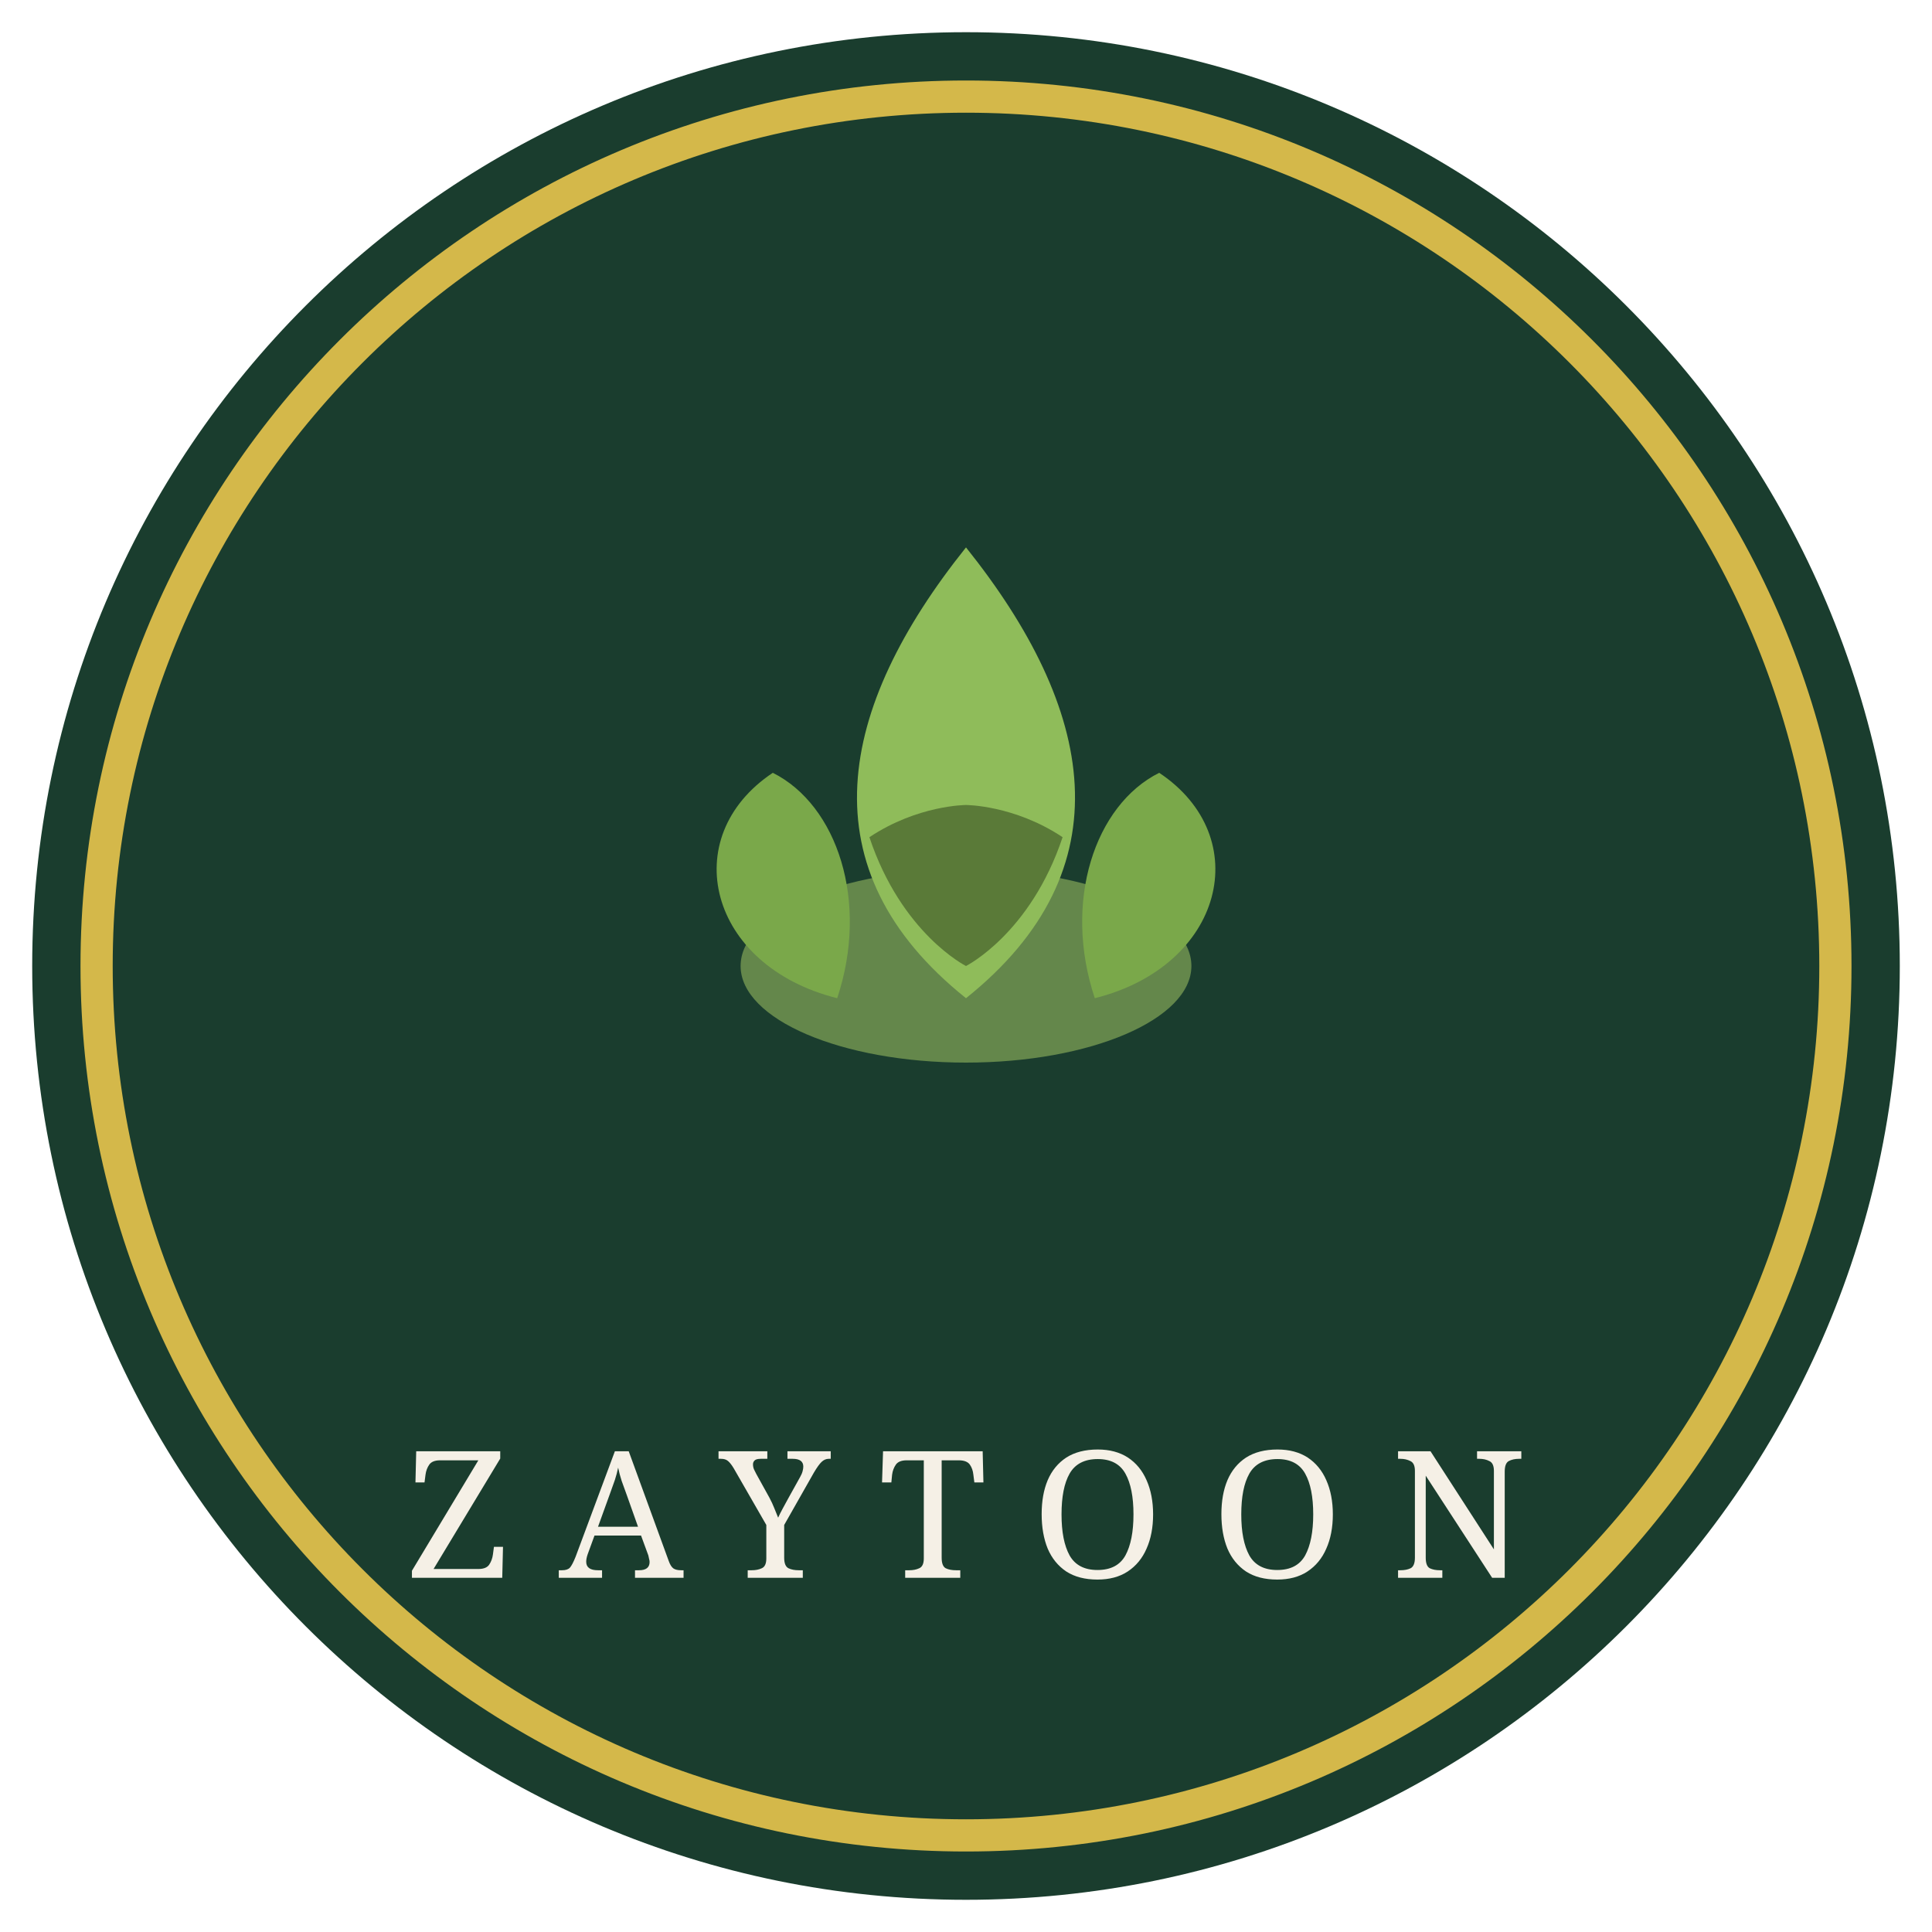
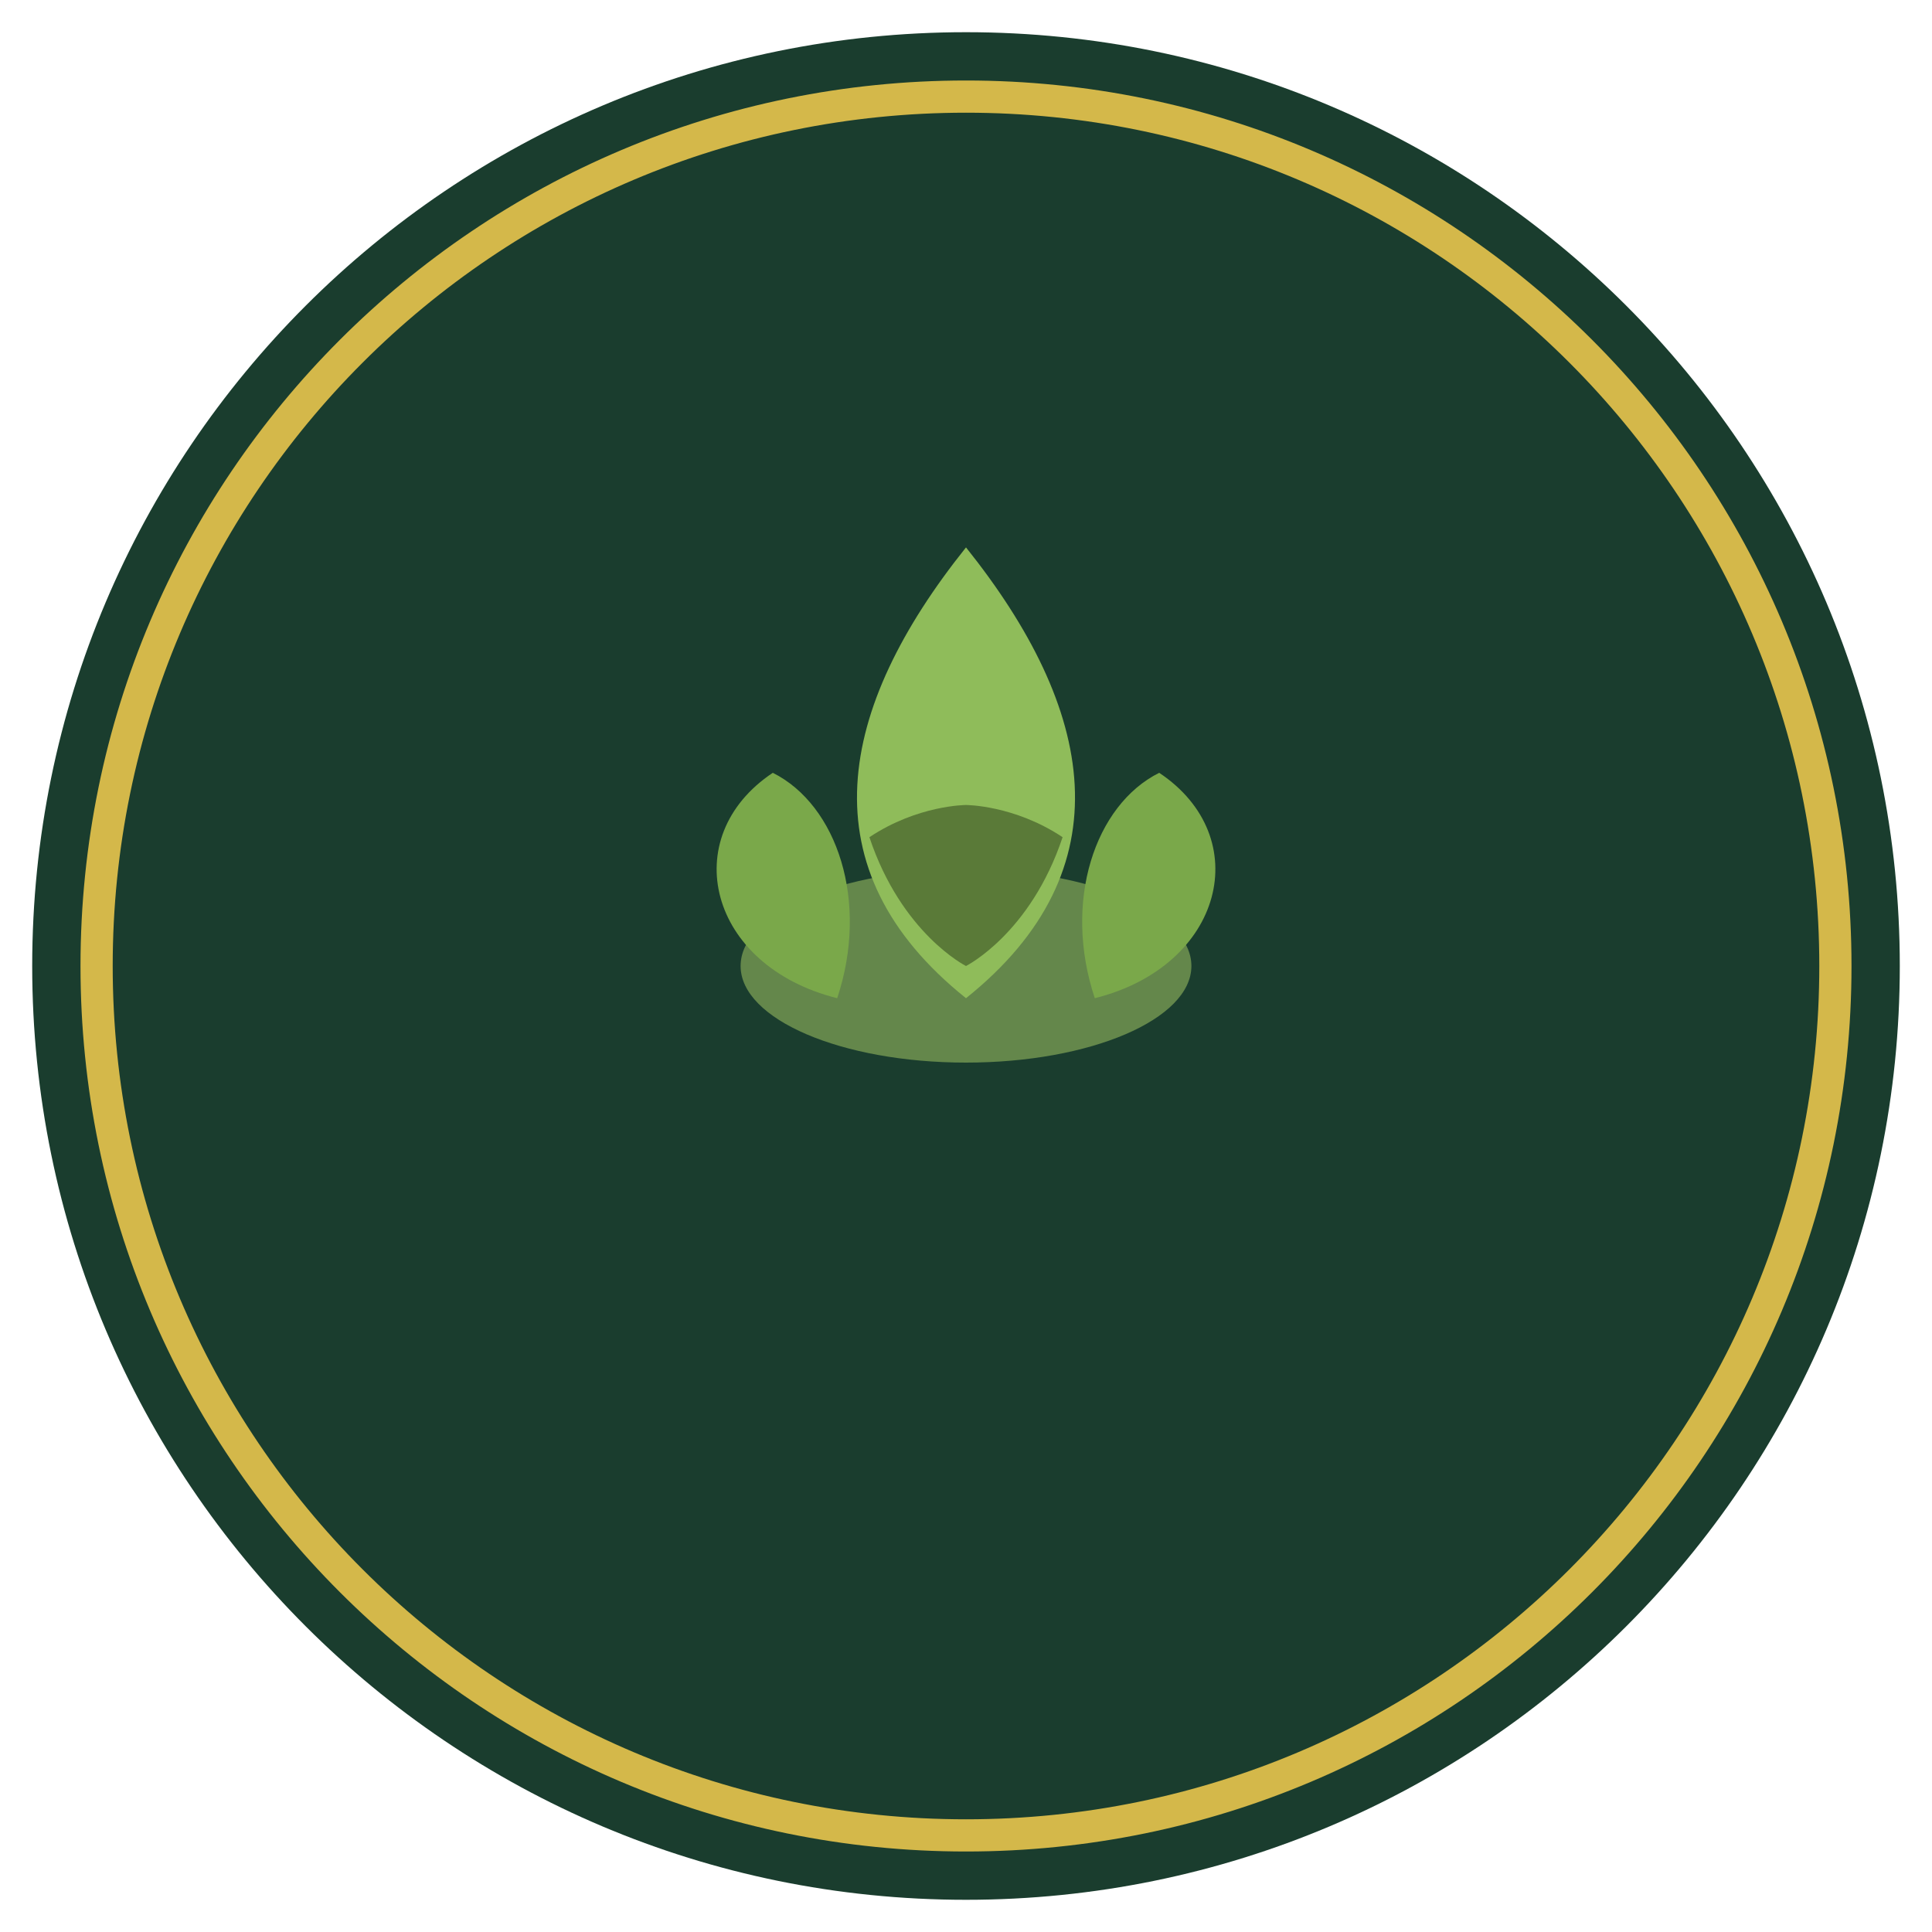
- <svg xmlns="http://www.w3.org/2000/svg" viewBox="0 0 120 120" role="img" aria-label="Zaytoon">
+ <svg xmlns="http://www.w3.org/2000/svg" viewBox="0 0 120 120" role="img" aria-label="Talerzyki">
  <circle cx="60" cy="60" r="58" fill="#1a3d2e" />
  <circle cx="60" cy="60" r="54" fill="none" stroke="#d4b84a" stroke-width="2" />
  <g transform="translate(60 52)" fill="#f5f0e6">
    <ellipse cx="0" cy="8" rx="14" ry="6" fill="#6b8f4e" opacity="0.9" />
    <path d="M0-18 C-8-8 -10 2 0 10 C10 2 8-8 0-18Z" fill="#8fbc5a" />
    <path d="M-12-4 C-18 0 -16 8 -8 10 C-6 4 -8-2 -12-4Z" fill="#7aa84a" />
    <path d="M12-4 C18 0 16 8 8 10 C6 4 8-2 12-4Z" fill="#7aa84a" />
    <path d="M-6 0 C-4 6 0 8 0 8 C0 8 4 6 6 0 C3-2 0-2 0-2 C0-2-3-2-6 0Z" fill="#5a7a38" />
  </g>
-   <text x="60" y="98" text-anchor="middle" font-family="Georgia, serif" font-size="11" letter-spacing="3" fill="#f5f0e6">ZAYTOON</text>
</svg>
